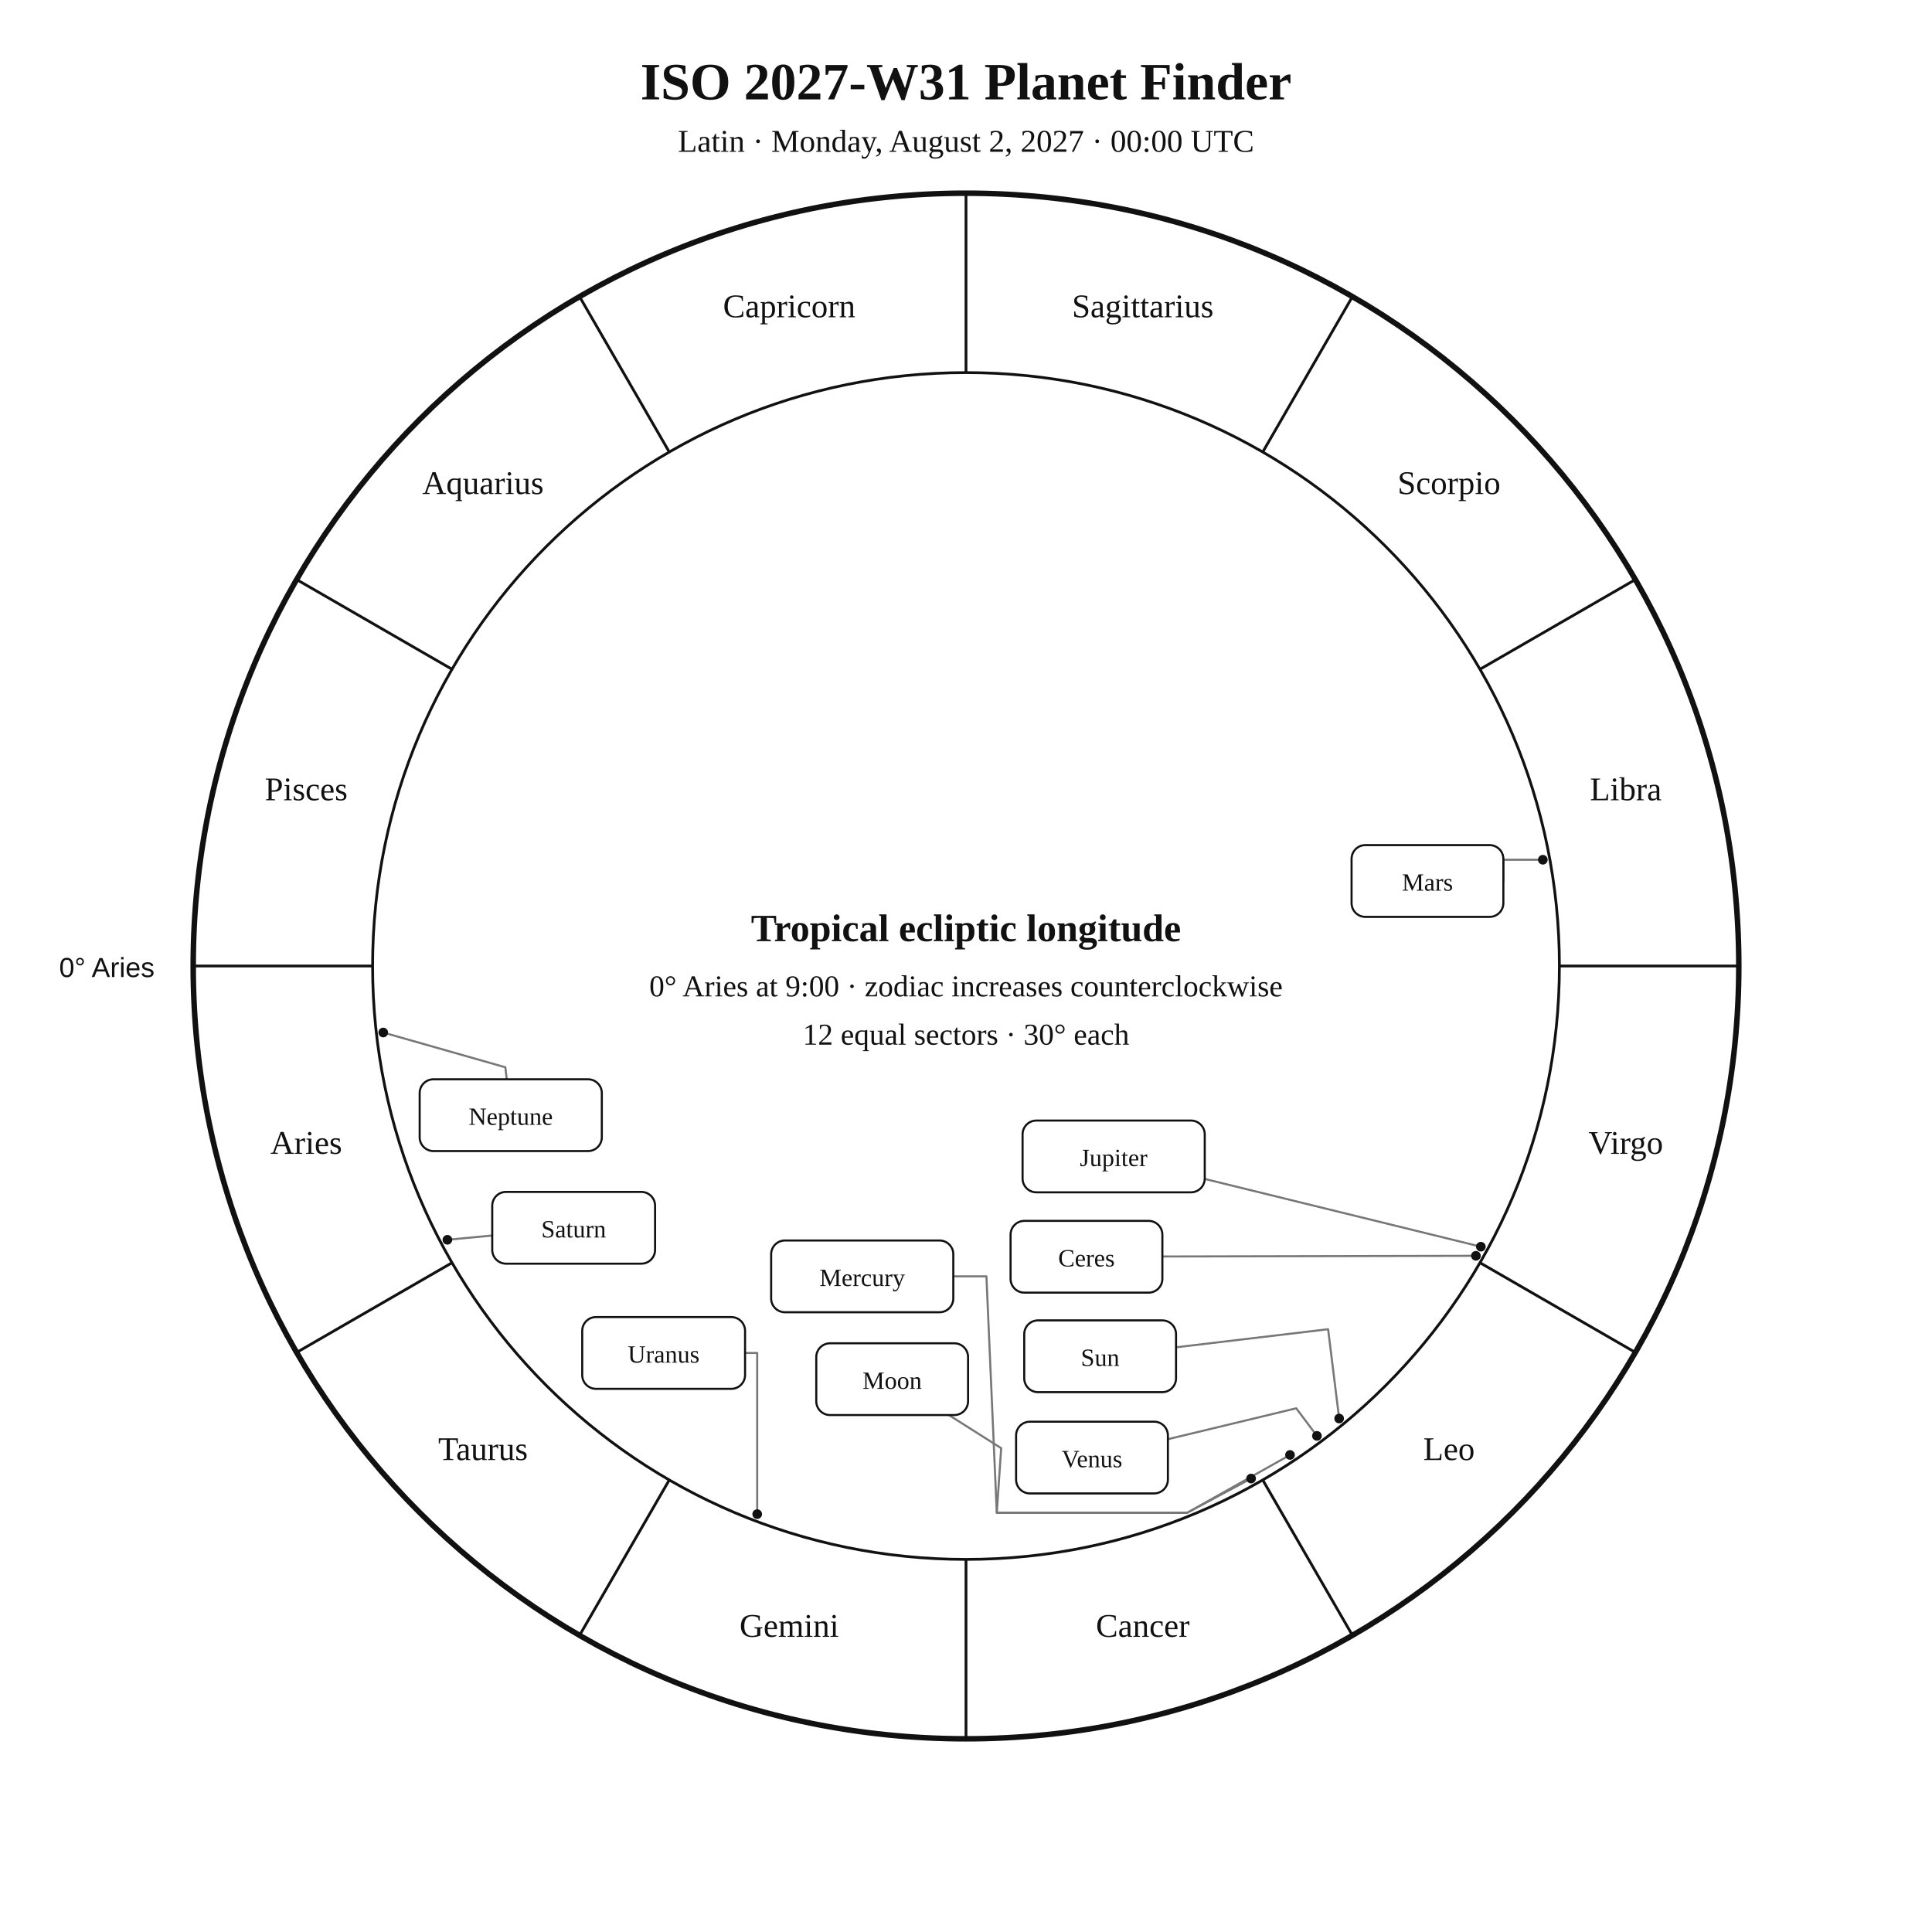
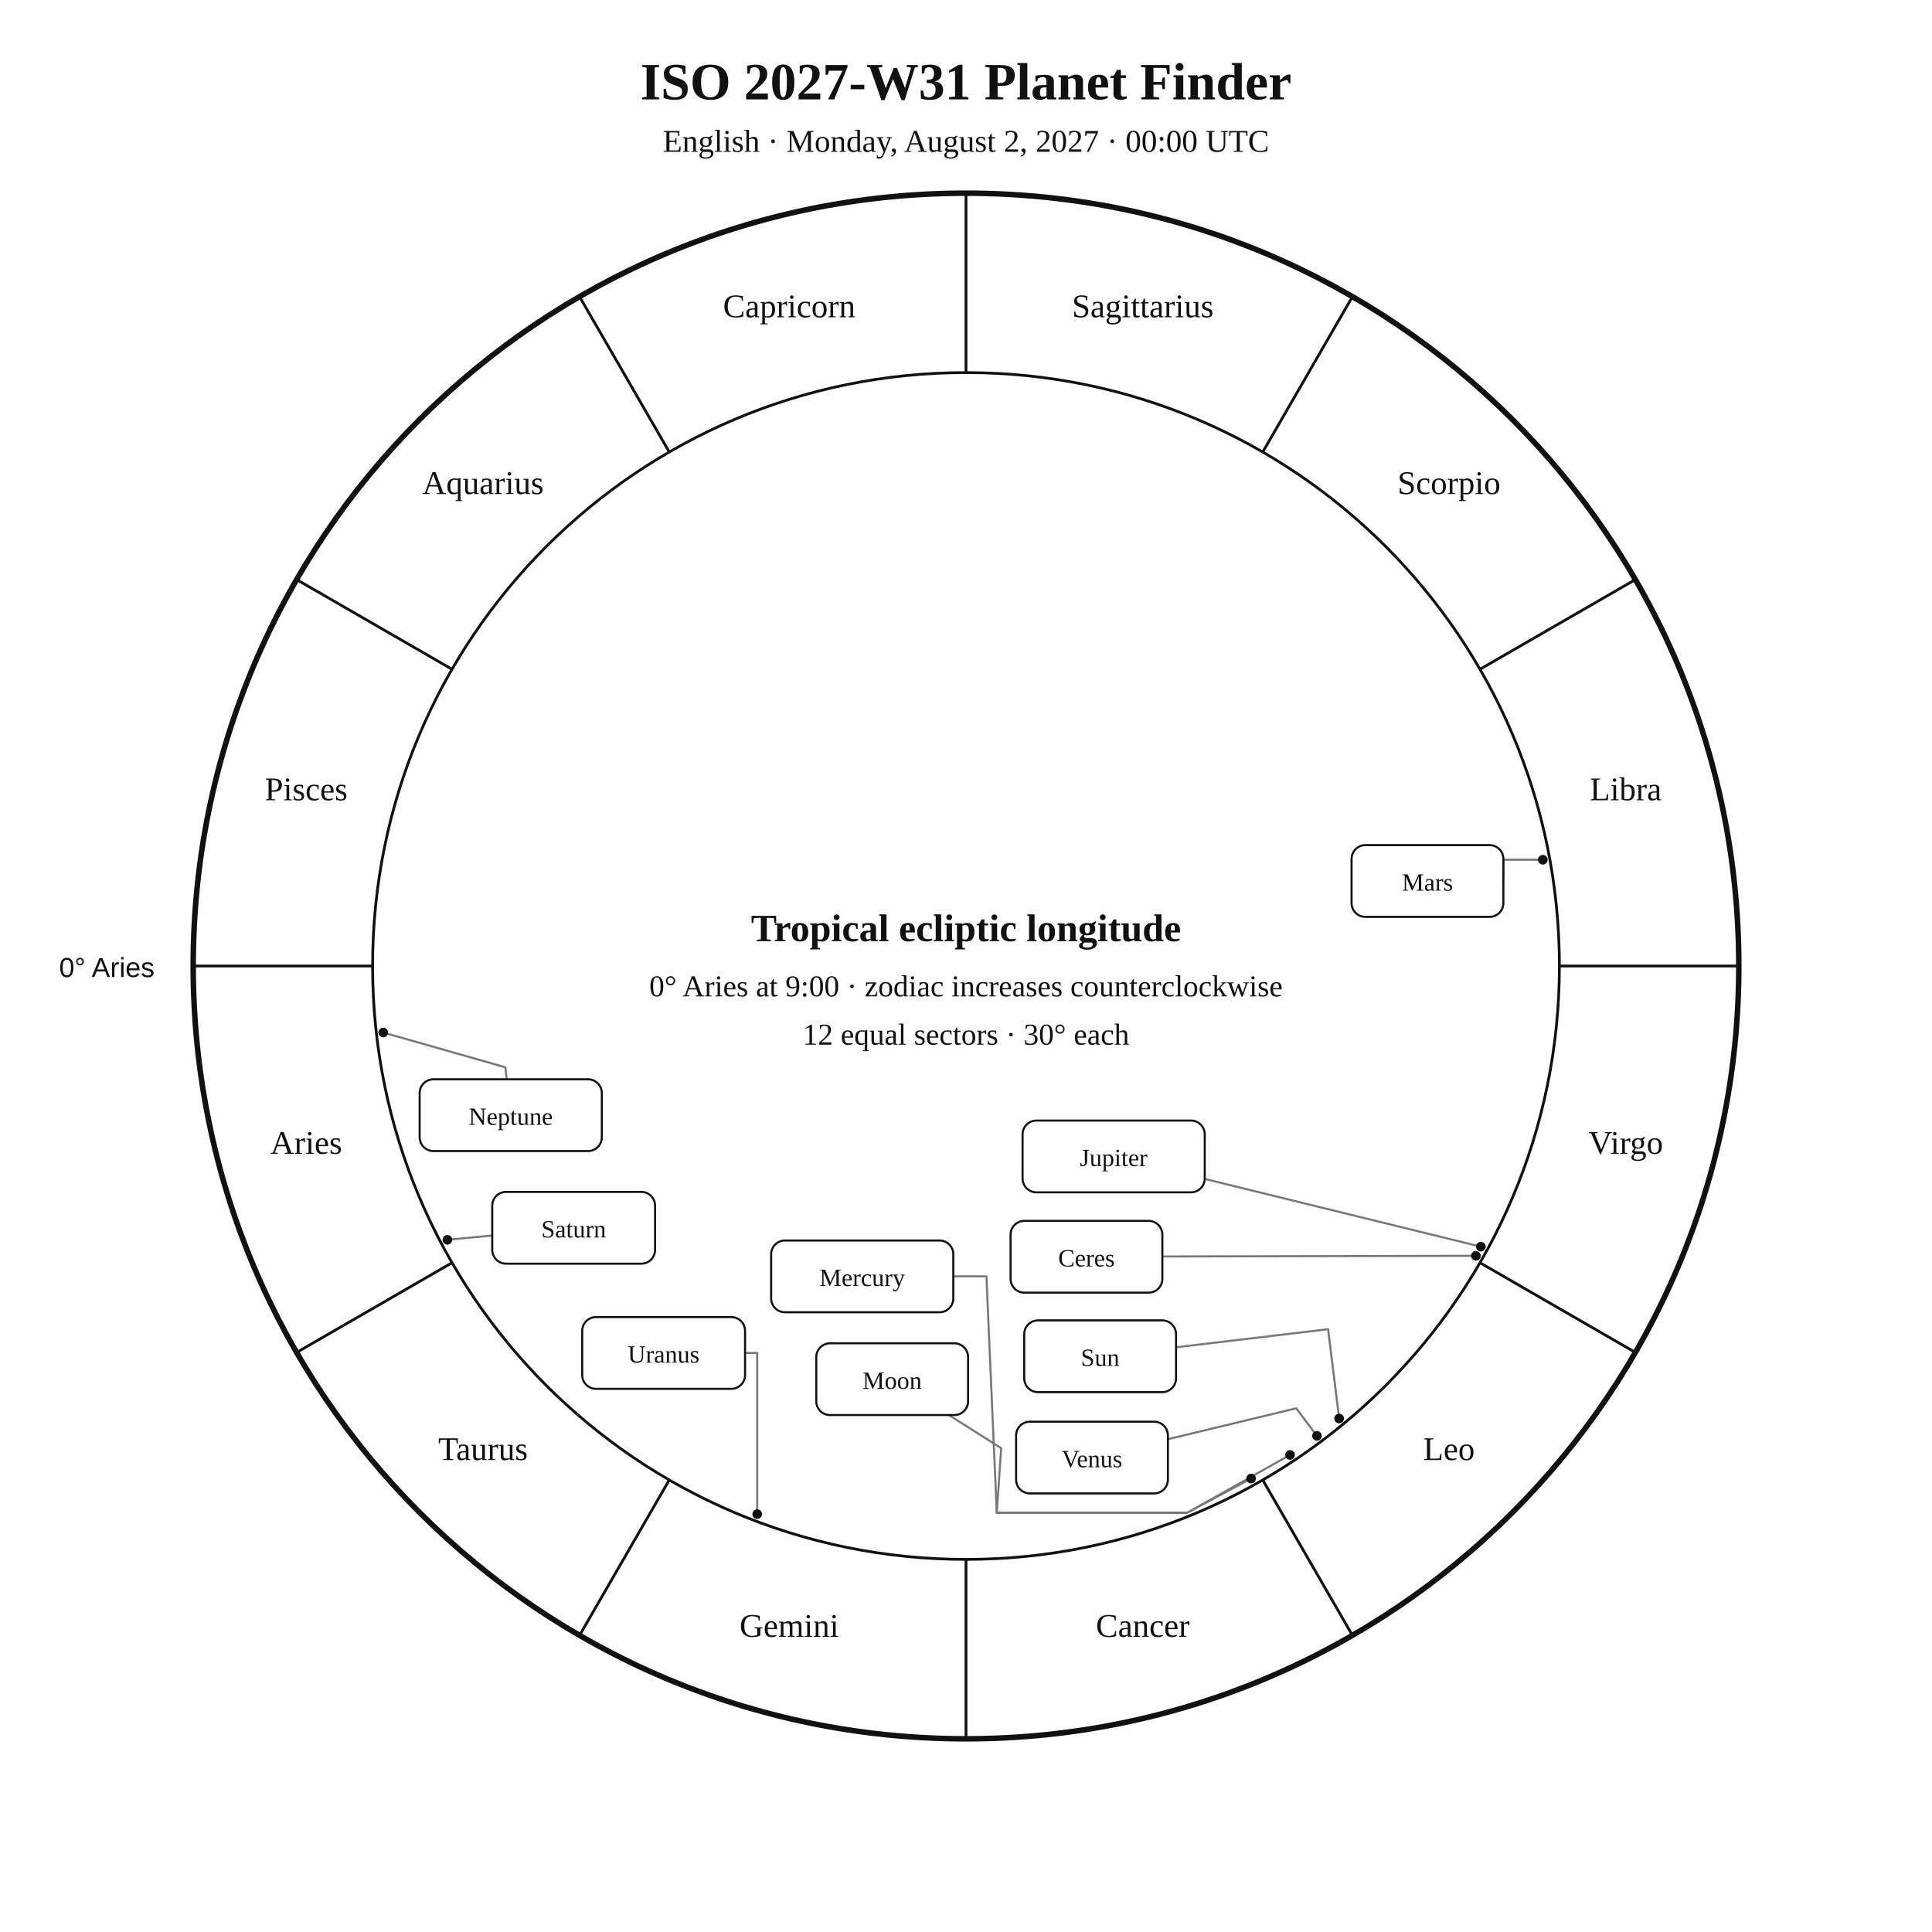
<svg xmlns="http://www.w3.org/2000/svg" width="1400" height="1400" viewBox="0 0 1400 1400">
  <rect width="100%" height="100%" fill="white" />
  <style>text{font-family:Georgia,"Times New Roman",serif;fill:#111}.sans{font-family:Arial,Helvetica,sans-serif}.symbol{font-family:"Arial Unicode MS","Segoe UI Symbol","Noto Sans Symbols 2","Apple Symbols",serif;font-variant-emoji:text;fill:#111}</style>
  <text x="700" y="72" text-anchor="middle" font-size="38" font-weight="700">ISO 2027-W31 Planet Finder</text>
-   <text x="700" y="110" text-anchor="middle" font-size="23">Latin · Monday, August 2, 2027 · 00:00 UTC</text>
+   <text x="700" y="110" text-anchor="middle" font-size="23">English · Monday, August 2, 2027 · 00:00 UTC</text>
  <circle cx="700" cy="700" r="560" fill="none" stroke="#111" stroke-width="4" />
  <circle cx="700" cy="700" r="430" fill="none" stroke="#111" stroke-width="2" />
  <line x1="270.0" y1="700.0" x2="140.0" y2="700.0" stroke="#111" stroke-width="2" />
  <line x1="327.6" y1="915.0" x2="215.0" y2="980.0" stroke="#111" stroke-width="2" />
  <line x1="485.0" y1="1072.4" x2="420.0" y2="1185.0" stroke="#111" stroke-width="2" />
  <line x1="700.0" y1="1130.0" x2="700.0" y2="1260.0" stroke="#111" stroke-width="2" />
  <line x1="915.0" y1="1072.4" x2="980.0" y2="1185.0" stroke="#111" stroke-width="2" />
  <line x1="1072.4" y1="915.0" x2="1185.0" y2="980.0" stroke="#111" stroke-width="2" />
  <line x1="1130.0" y1="700.0" x2="1260.0" y2="700.0" stroke="#111" stroke-width="2" />
  <line x1="1072.4" y1="485.0" x2="1185.0" y2="420.0" stroke="#111" stroke-width="2" />
  <line x1="915.0" y1="327.6" x2="980.0" y2="215.0" stroke="#111" stroke-width="2" />
  <line x1="700.0" y1="270.0" x2="700.0" y2="140.0" stroke="#111" stroke-width="2" />
  <line x1="485.0" y1="327.6" x2="420.0" y2="215.0" stroke="#111" stroke-width="2" />
  <line x1="327.6" y1="485.0" x2="215.0" y2="420.0" stroke="#111" stroke-width="2" />
  <text x="221.9" y="836.1" text-anchor="middle" font-size="24">Aries</text>
  <text x="350.0" y="1058.0" text-anchor="middle" font-size="24">Taurus</text>
  <text x="571.9" y="1186.1" text-anchor="middle" font-size="24">Gemini</text>
  <text x="828.1" y="1186.1" text-anchor="middle" font-size="24">Cancer</text>
  <text x="1050.0" y="1058.0" text-anchor="middle" font-size="24">Leo</text>
  <text x="1178.1" y="836.1" text-anchor="middle" font-size="24">Virgo</text>
  <text x="1178.1" y="579.9" text-anchor="middle" font-size="24">Libra</text>
  <text x="1050.0" y="358.0" text-anchor="middle" font-size="24">Scorpio</text>
  <text x="828.1" y="229.9" text-anchor="middle" font-size="24">Sagittarius</text>
  <text x="571.9" y="229.9" text-anchor="middle" font-size="24">Capricorn</text>
  <text x="350.0" y="358.0" text-anchor="middle" font-size="24">Aquarius</text>
  <text x="221.9" y="579.9" text-anchor="middle" font-size="24">Pisces</text>
  <text x="112" y="708" text-anchor="end" font-size="20" class="sans">0° Aries</text>
  <polyline points="970.4,1027.9 962.4,963.2 852.2,976.3" fill="none" stroke="#777" stroke-width="1.5" stroke-linejoin="round" stroke-linecap="round" />
  <circle cx="970.4" cy="1027.9" r="3.5" fill="#111" />
  <polyline points="934.8,1054.3 860.3,1096.2 722.3,1096.2 725.5,1049.4 687.6,1025.4" fill="none" stroke="#777" stroke-width="1.5" stroke-linejoin="round" stroke-linecap="round" />
  <circle cx="934.8" cy="1054.3" r="3.5" fill="#111" />
  <polyline points="906.6,1071.4 860.3,1096.2 722.3,1096.2 714.8,924.9 690.8,924.9" fill="none" stroke="#777" stroke-width="1.5" stroke-linejoin="round" stroke-linecap="round" />
  <circle cx="906.6" cy="1071.4" r="3.5" fill="#111" />
  <polyline points="954.3,1040.5 939.3,1020.5 846.3,1042.9" fill="none" stroke="#777" stroke-width="1.5" stroke-linejoin="round" stroke-linecap="round" />
  <circle cx="954.3" cy="1040.5" r="3.5" fill="#111" />
  <polyline points="1118.0,623.0 1089.4,623.0 1089.4,638.4" fill="none" stroke="#777" stroke-width="1.5" stroke-linejoin="round" stroke-linecap="round" />
  <circle cx="1118.0" cy="623.0" r="3.5" fill="#111" />
  <polyline points="1073.1,903.4 873.0,854.3" fill="none" stroke="#777" stroke-width="1.5" stroke-linejoin="round" stroke-linecap="round" />
  <circle cx="1073.1" cy="903.4" r="3.5" fill="#111" />
  <polyline points="324.2,898.4 356.7,895.3" fill="none" stroke="#777" stroke-width="1.5" stroke-linejoin="round" stroke-linecap="round" />
  <circle cx="324.2" cy="898.4" r="3.5" fill="#111" />
  <polyline points="548.7,1097.2 548.7,980.4 539.9,980.4" fill="none" stroke="#777" stroke-width="1.5" stroke-linejoin="round" stroke-linecap="round" />
  <circle cx="548.7" cy="1097.2" r="3.5" fill="#111" />
  <polyline points="277.7,748.2 366.2,773.4 367.2,782.1" fill="none" stroke="#777" stroke-width="1.5" stroke-linejoin="round" stroke-linecap="round" />
  <circle cx="277.7" cy="748.2" r="3.5" fill="#111" />
  <polyline points="1069.5,910.0 842.3,910.5" fill="none" stroke="#777" stroke-width="1.5" stroke-linejoin="round" stroke-linecap="round" />
  <circle cx="1069.5" cy="910.0" r="3.5" fill="#111" />
  <rect x="742.2" y="956.8" width="110.0" height="52.0" rx="10" fill="white" stroke="#111" stroke-width="1.5" />
  <text x="797.2" y="989.8" text-anchor="middle" font-size="18">Sun</text>
  <rect x="591.5" y="973.4" width="110.0" height="52.0" rx="10" fill="white" stroke="#111" stroke-width="1.5" />
  <text x="646.5" y="1006.4" text-anchor="middle" font-size="18">Moon</text>
  <rect x="558.8" y="898.9" width="132.0" height="52.0" rx="10" fill="white" stroke="#111" stroke-width="1.5" />
  <text x="624.8" y="931.9" text-anchor="middle" font-size="18">Mercury</text>
  <rect x="736.3" y="1030.2" width="110.0" height="52.0" rx="10" fill="white" stroke="#111" stroke-width="1.5" />
  <text x="791.3" y="1063.2" text-anchor="middle" font-size="18">Venus</text>
  <rect x="979.4" y="612.4" width="110.0" height="52.0" rx="10" fill="white" stroke="#111" stroke-width="1.5" />
  <text x="1034.4" y="645.4" text-anchor="middle" font-size="18">Mars</text>
  <rect x="741.0" y="812.0" width="132.0" height="52.0" rx="10" fill="white" stroke="#111" stroke-width="1.5" />
  <text x="807.0" y="845.0" text-anchor="middle" font-size="18">Jupiter</text>
  <rect x="356.7" y="863.7" width="118.0" height="52.0" rx="10" fill="white" stroke="#111" stroke-width="1.5" />
  <text x="415.7" y="896.7" text-anchor="middle" font-size="18">Saturn</text>
  <rect x="421.9" y="954.4" width="118.0" height="52.0" rx="10" fill="white" stroke="#111" stroke-width="1.5" />
  <text x="480.9" y="987.4" text-anchor="middle" font-size="18">Uranus</text>
  <rect x="304.1" y="782.1" width="132.0" height="52.0" rx="10" fill="white" stroke="#111" stroke-width="1.5" />
  <text x="370.1" y="815.1" text-anchor="middle" font-size="18">Neptune</text>
  <rect x="732.3" y="884.7" width="110.0" height="52.0" rx="10" fill="white" stroke="#111" stroke-width="1.5" />
  <text x="787.3" y="917.7" text-anchor="middle" font-size="18">Ceres</text>
  <text x="700" y="682" text-anchor="middle" font-size="28" font-weight="700">Tropical ecliptic longitude</text>
  <text x="700" y="722" text-anchor="middle" font-size="22">0° Aries at 9:00 · zodiac increases counterclockwise</text>
  <text x="700" y="757" text-anchor="middle" font-size="22">12 equal sectors · 30° each</text>
</svg>
